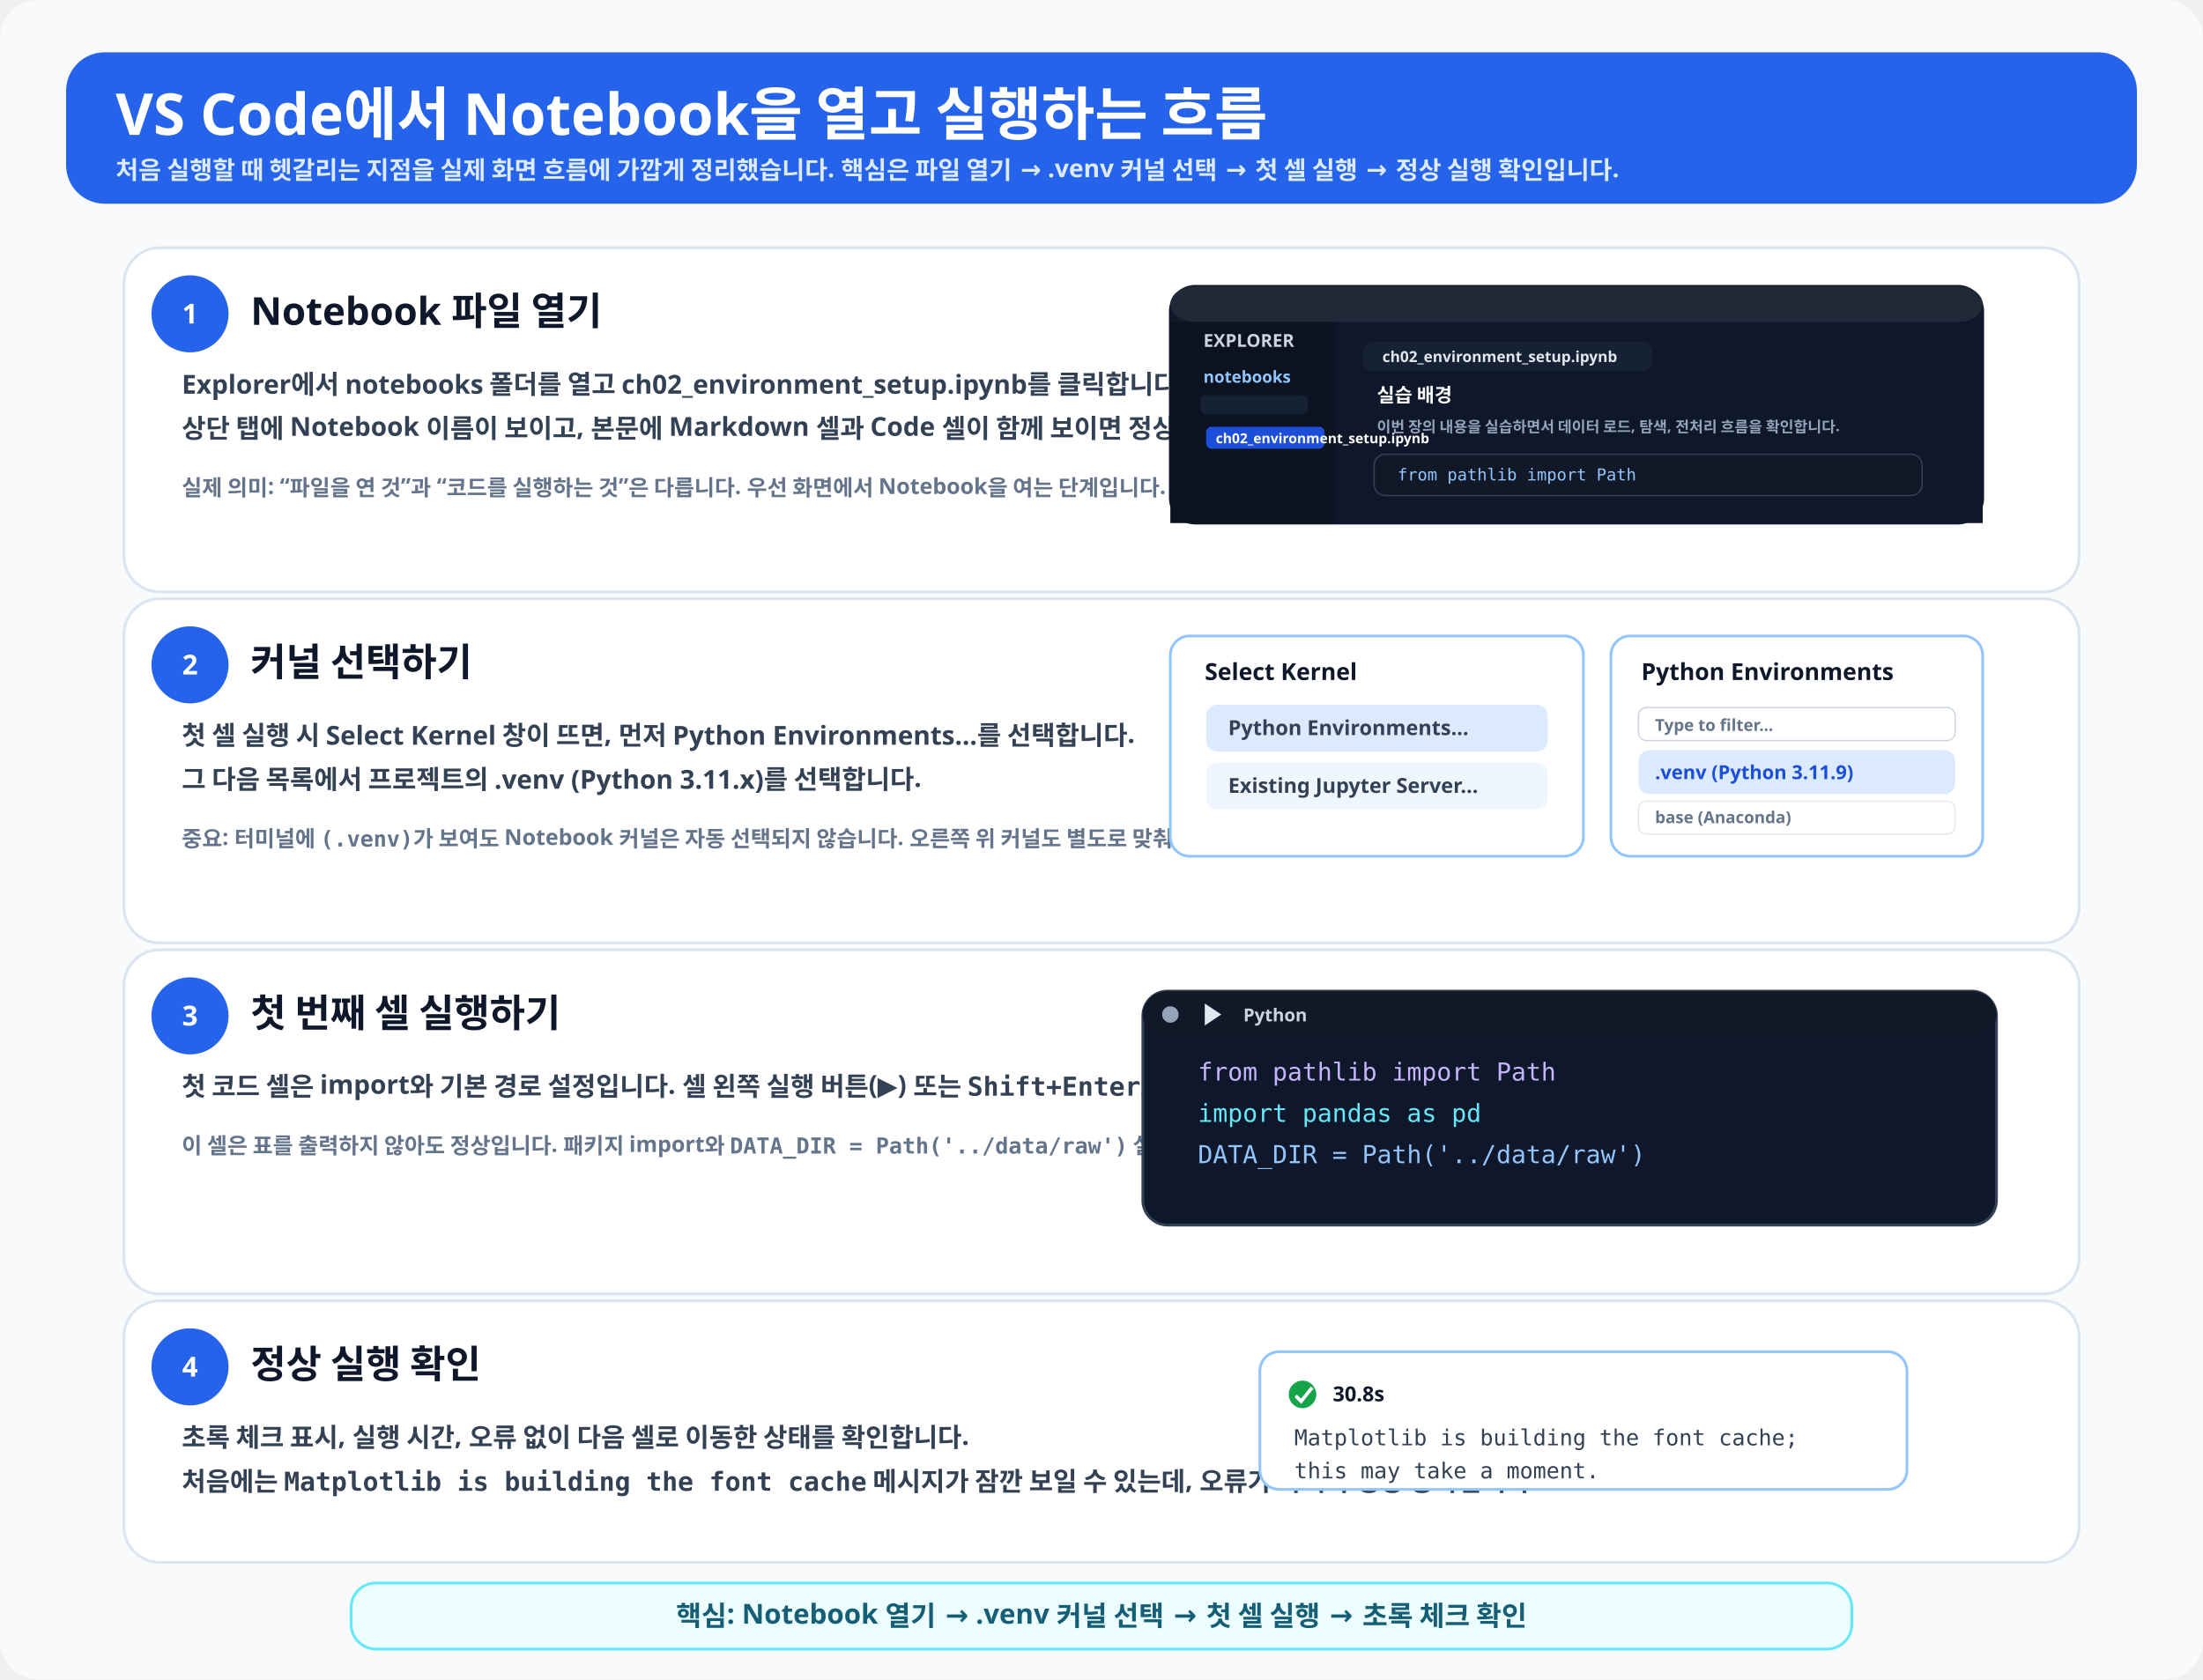
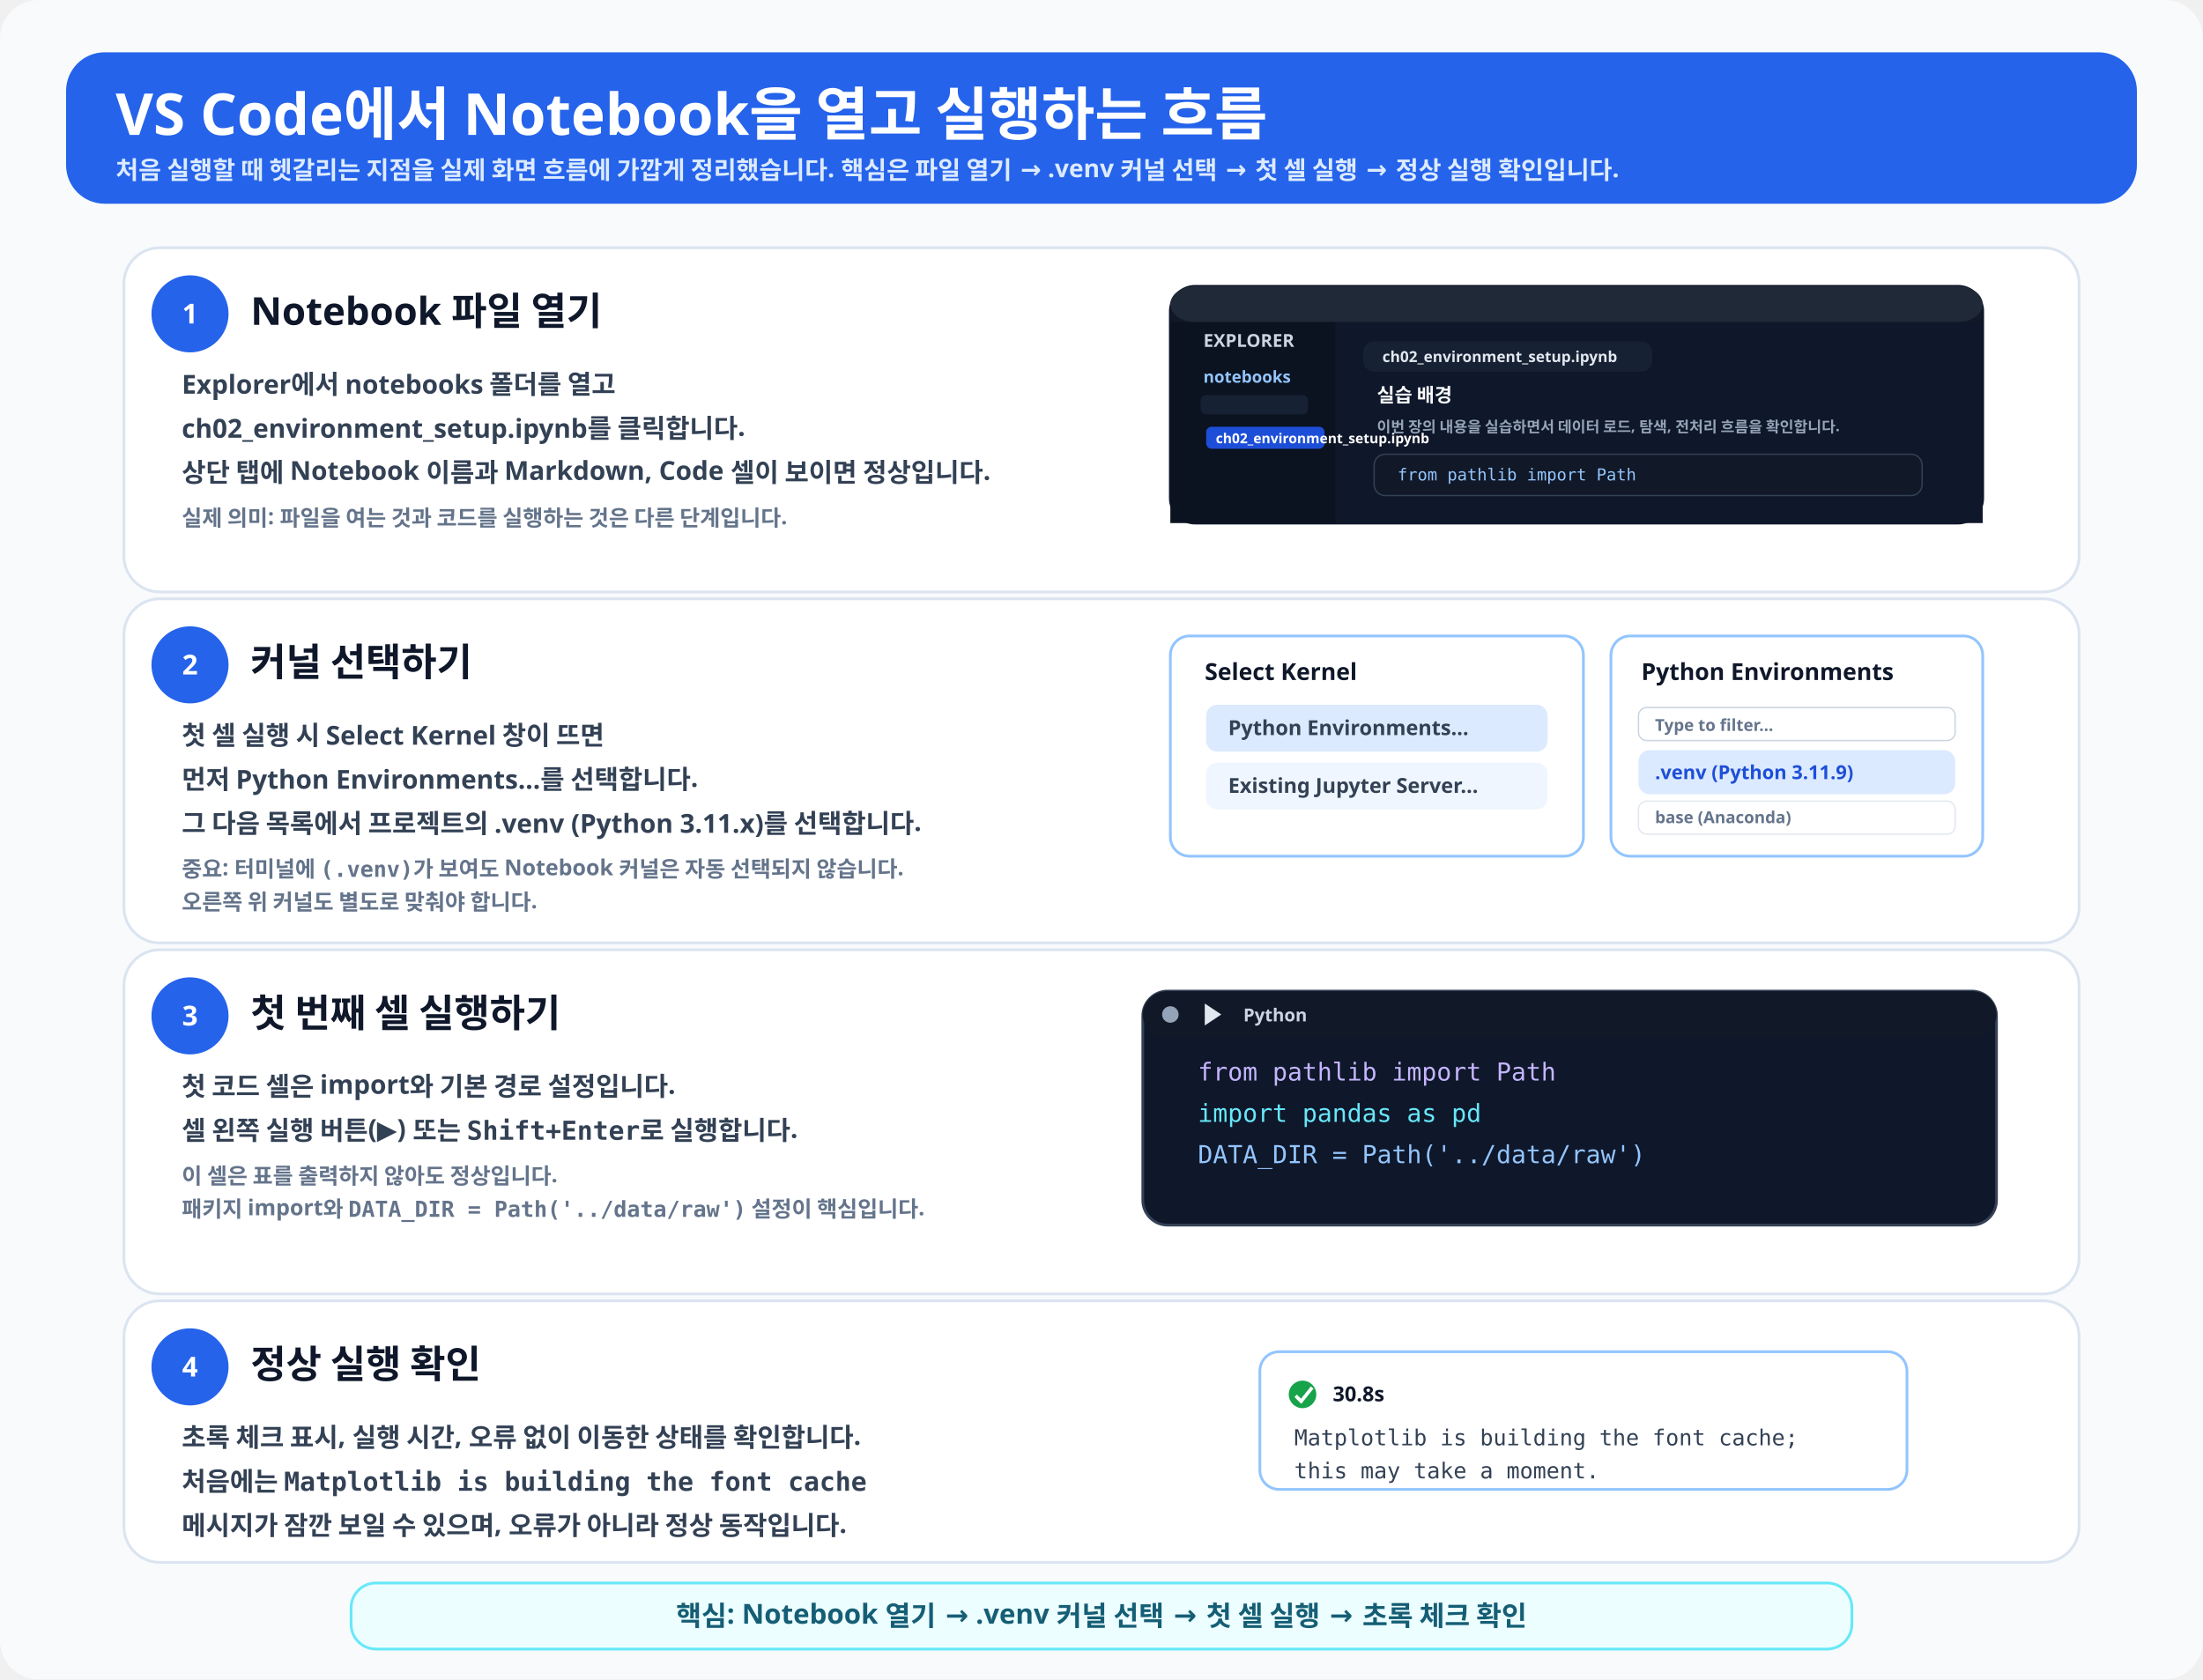
<svg xmlns="http://www.w3.org/2000/svg" width="1600" height="1220" viewBox="0 0 1600 1220" role="img" aria-labelledby="title desc">
  <defs>
    <style>
      text { font-family: 'Pretendard','Noto Sans KR','Malgun Gothic',sans-serif; }
      .bg { fill:#f8fafc; }
      .header { fill:#2563eb; }
      .title { font-size:42px; font-weight:900; fill:#ffffff; }
      .subtitle { font-size:18px; font-weight:600; fill:#dbeafe; }
      .card { fill:#ffffff; stroke:#dbe4f0; stroke-width:2; rx:26; }
      .stepNo { fill:#2563eb; }
      .stepNoText { font-size:20px; font-weight:900; fill:#ffffff; }
      .stepTitle { font-size:28px; font-weight:900; fill:#0f172a; }
      .body { font-size:19px; font-weight:600; fill:#334155; }
      .sub { font-size:16px; font-weight:600; fill:#64748b; }
      .label { font-size:16px; font-weight:800; fill:#0f172a; }
      .mono { font-family:'Consolas','D2Coding',monospace; }
      .arrow { stroke:#60a5fa; stroke-width:6; fill:none; marker-end:url(#arrowhead); }
      .vscode { fill:#111827; stroke:#0f172a; stroke-width:2; rx:18; }
      .vscodeTop { fill:#1f2937; }
      .vscodeSide { fill:#0b1220; }
      .vscodeMain { fill:#0f172a; }
      .panelLight { fill:#ffffff; stroke:#93c5fd; stroke-width:2; rx:14; }
      .soft { fill:#eff6ff; }
      .soft2 { fill:#dbeafe; }
      .ok { fill:#16a34a; }
      .note { fill:#ecfeff; stroke:#67e8f9; stroke-width:2; rx:18; }
      .noteText { font-size:20px; font-weight:800; fill:#155e75; }
      .muted { fill:#94a3b8; }
    </style>
    <marker id="arrowhead" viewBox="0 0 10 10" refX="9" refY="5" markerWidth="8" markerHeight="8" orient="auto-start-reverse">
      <path d="M 0 0 L 10 5 L 0 10 z" fill="#60a5fa" />
    </marker>
  </defs>
  <rect class="bg" width="1600" height="1220" rx="28" />
  <rect class="header" x="48" y="38" width="1504" height="110" rx="28" />
  <text x="84" y="98" class="title">VS Code에서 Notebook을 열고 실행하는 흐름</text>
  <text x="84" y="130" class="subtitle">처음 실행할 때 헷갈리는 지점을 실제 화면 흐름에 가깝게 정리했습니다. 핵심은 파일 열기 → .venv 커널 선택 → 첫 셀 실행 → 정상 실행 확인입니다.</text>
  <path d="M 800 200 L 800 250" class="arrow" />
  <path d="M 800 455 L 800 505" class="arrow" />
  <path d="M 800 710 L 800 760" class="arrow" />
  <rect class="card" x="90" y="180" width="1420" height="250" />
  <circle class="stepNo" cx="138" cy="228" r="28" />
  <text x="138" y="235" text-anchor="middle" class="stepNoText">1</text>
  <text x="182" y="236" class="stepTitle">Notebook 파일 열기</text>
-   <text x="132" y="286" class="body">Explorer에서 <tspan font-weight="900">notebooks</tspan> 폴더를 열고 <tspan font-weight="900">ch02_environment_setup.ipynb</tspan>를 클릭합니다.</text>
-   <text x="132" y="318" class="body">상단 탭에 Notebook 이름이 보이고, 본문에 Markdown 셀과 Code 셀이 함께 보이면 정상입니다.</text>
-   <text x="132" y="360" class="sub">실제 의미: “파일을 연 것”과 “코드를 실행하는 것”은 다릅니다. 우선 화면에서 Notebook을 여는 단계입니다.</text>
+   <text x="132" y="286" class="body">Explorer에서 <tspan font-weight="900">notebooks</tspan> 폴더를 열고</text>
+   <text x="132" y="318" class="body">
+     <tspan font-weight="900">ch02_environment_setup.ipynb</tspan>를 클릭합니다.</text>
+   <text x="132" y="350" class="body">상단 탭에 Notebook 이름과 Markdown, Code 셀이 보이면 정상입니다.</text>
+   <text x="132" y="382" class="sub">실제 의미: 파일을 여는 것과 코드를 실행하는 것은 다른 단계입니다.</text>
  <rect class="vscode" x="850" y="208" width="590" height="172" />
  <rect class="vscodeTop" x="850" y="208" width="590" height="26" rx="18" />
  <rect class="vscodeSide" x="850" y="234" width="120" height="146" />
  <rect class="vscodeMain" x="970" y="234" width="470" height="146" />
  <text x="874" y="252" font-size="13" font-weight="700" fill="#cbd5e1">EXPLORER</text>
  <text x="874" y="278" font-size="12" font-weight="700" fill="#93c5fd">notebooks</text>
  <rect x="872" y="287" width="78" height="14" rx="4" fill="#162133" />
  <rect x="876" y="310" width="86" height="16" rx="4" fill="#1d4ed8" />
  <text x="883" y="322" font-size="10" font-weight="700" fill="#ffffff">ch02_environment_setup.ipynb</text>
  <rect x="990" y="248" width="210" height="22" rx="8" fill="#162133" />
  <text x="1004" y="263" font-size="11" font-weight="700" fill="#e2e8f0">ch02_environment_setup.ipynb</text>
  <text x="1000" y="292" font-size="14" font-weight="800" fill="#f8fafc">실습 배경</text>
  <text x="1000" y="314" font-size="11" font-weight="600" fill="#94a3b8">이번 장의 내용을 실습하면서 데이터 로드, 탐색, 전처리 흐름을 확인합니다.</text>
  <rect x="998" y="330" width="398" height="30" rx="8" fill="#111827" stroke="#334155" />
  <text x="1015" y="349" font-size="12" class="mono" fill="#93c5fd">from pathlib import Path</text>
  <rect class="card" x="90" y="435" width="1420" height="250" />
  <circle class="stepNo" cx="138" cy="483" r="28" />
  <text x="138" y="490" text-anchor="middle" class="stepNoText">2</text>
  <text x="182" y="491" class="stepTitle">커널 선택하기</text>
-   <text x="132" y="541" class="body">첫 셀 실행 시 <tspan font-weight="900">Select Kernel</tspan> 창이 뜨면, 먼저 <tspan font-weight="900">Python Environments...</tspan>를 선택합니다.</text>
-   <text x="132" y="573" class="body">그 다음 목록에서 프로젝트의 <tspan font-weight="900">.venv (Python 3.11.x)</tspan>를 선택합니다.</text>
-   <text x="132" y="615" class="sub">중요: 터미널에 <tspan class="mono">(.venv)</tspan>가 보여도 Notebook 커널은 자동 선택되지 않습니다. 오른쪽 위 커널도 별도로 맞춰야 합니다.</text>
+   <text x="132" y="541" class="body">첫 셀 실행 시 <tspan font-weight="900">Select Kernel</tspan> 창이 뜨면</text>
+   <text x="132" y="573" class="body">먼저 <tspan font-weight="900">Python Environments...</tspan>를 선택합니다.</text>
+   <text x="132" y="605" class="body">그 다음 목록에서 프로젝트의 <tspan font-weight="900">.venv (Python 3.11.x)</tspan>를 선택합니다.</text>
+   <text x="132" y="637" class="sub">중요: 터미널에 <tspan class="mono">(.venv)</tspan>가 보여도 Notebook 커널은 자동 선택되지 않습니다.</text>
+   <text x="132" y="661" class="sub">오른쪽 위 커널도 별도로 맞춰야 합니다.</text>
  <rect class="panelLight" x="850" y="462" width="300" height="160" />
  <text x="875" y="494" font-size="17" font-weight="800" fill="#0f172a">Select Kernel</text>
  <rect x="876" y="512" width="248" height="34" rx="8" fill="#dbeafe" />
  <text x="892" y="534" font-size="15" font-weight="700" fill="#334155">Python Environments...</text>
  <rect x="876" y="554" width="248" height="34" rx="8" fill="#eff6ff" />
  <text x="892" y="576" font-size="15" font-weight="700" fill="#334155">Existing Jupyter Server...</text>
  <rect class="panelLight" x="1170" y="462" width="270" height="160" />
  <text x="1192" y="494" font-size="17" font-weight="800" fill="#0f172a">Python Environments</text>
  <rect x="1190" y="514" width="230" height="24" rx="6" fill="#ffffff" stroke="#cbd5e1" />
  <text x="1202" y="531" font-size="12" font-weight="700" fill="#64748b">Type to filter...</text>
  <rect x="1190" y="545" width="230" height="32" rx="8" fill="#dbeafe" />
  <text x="1202" y="566" font-size="14" font-weight="800" fill="#1d4ed8">.venv (Python 3.11.9)</text>
  <rect x="1190" y="582" width="230" height="24" rx="6" fill="#ffffff" stroke="#e2e8f0" />
  <text x="1202" y="598" font-size="12" font-weight="700" fill="#64748b">base (Anaconda)</text>
  <rect class="card" x="90" y="690" width="1420" height="250" />
  <circle class="stepNo" cx="138" cy="738" r="28" />
  <text x="138" y="745" text-anchor="middle" class="stepNoText">3</text>
  <text x="182" y="746" class="stepTitle">첫 번째 셀 실행하기</text>
-   <text x="132" y="796" class="body">첫 코드 셀은 import와 기본 경로 설정입니다. 셀 왼쪽 실행 버튼(▶) 또는 <tspan class="mono">Shift+Enter</tspan>로 실행합니다.</text>
-   <text x="132" y="838" class="sub">이 셀은 표를 출력하지 않아도 정상입니다. 패키지 import와 <tspan class="mono">DATA_DIR = Path('../data/raw')</tspan> 설정이 핵심입니다.</text>
+   <text x="132" y="796" class="body">첫 코드 셀은 import와 기본 경로 설정입니다.</text>
+   <text x="132" y="828" class="body">셀 왼쪽 실행 버튼(▶) 또는 <tspan class="mono">Shift+Enter</tspan>로 실행합니다.</text>
+   <text x="132" y="860" class="sub">이 셀은 표를 출력하지 않아도 정상입니다.</text>
+   <text x="132" y="884" class="sub">패키지 import와 <tspan class="mono">DATA_DIR = Path('../data/raw')</tspan> 설정이 핵심입니다.</text>
  <rect x="830" y="720" width="620" height="170" rx="18" fill="#0f172a" stroke="#334155" stroke-width="2" />
  <rect x="830" y="720" width="620" height="34" rx="18" fill="#111827" />
  <circle cx="850" cy="737" r="6" fill="#94a3b8" />
  <polygon points="875,729 887,737 875,745" fill="#e2e8f0" />
  <text x="903" y="742" font-size="13" font-weight="700" fill="#cbd5e1">Python</text>
  <text x="870" y="785" font-size="18" class="mono" fill="#c4b5fd">from pathlib import Path</text>
  <text x="870" y="815" font-size="18" class="mono" fill="#67e8f9">import pandas as pd</text>
  <text x="870" y="845" font-size="18" class="mono" fill="#93c5fd">DATA_DIR = Path('../data/raw')</text>
  <rect class="card" x="90" y="945" width="1420" height="190" />
  <circle class="stepNo" cx="138" cy="993" r="28" />
  <text x="138" y="1000" text-anchor="middle" class="stepNoText">4</text>
  <text x="182" y="1001" class="stepTitle">정상 실행 확인</text>
-   <text x="132" y="1051" class="body">초록 체크 표시, 실행 시간, 오류 없이 다음 셀로 이동한 상태를 확인합니다.</text>
-   <text x="132" y="1083" class="body">처음에는 <tspan class="mono">Matplotlib is building the font cache</tspan> 메시지가 잠깐 보일 수 있는데, 오류가 아니라 정상 동작입니다.</text>
+   <text x="132" y="1051" class="body">초록 체크 표시, 실행 시간, 오류 없이 이동한 상태를 확인합니다.</text>
+   <text x="132" y="1083" class="body">처음에는 <tspan class="mono">Matplotlib is building the font cache</tspan>
+   </text>
+   <text x="132" y="1115" class="body">메시지가 잠깐 보일 수 있으며, 오류가 아니라 정상 동작입니다.</text>
  <rect class="panelLight" x="915" y="982" width="470" height="100" />
  <circle class="ok" cx="946" cy="1013" r="10" />
  <path d="M 941 1014 L 945 1018 L 953 1008" fill="none" stroke="#ffffff" stroke-width="2.5" />
  <text x="968" y="1018" font-size="15" font-weight="800" fill="#0f172a">30.8s</text>
  <text x="940" y="1050" font-size="16" class="mono" fill="#334155">Matplotlib is building the font cache;</text>
  <text x="940" y="1074" font-size="16" class="mono" fill="#334155">this may take a moment.</text>
  <rect class="note" x="255" y="1150" width="1090" height="48" />
  <text x="800" y="1181" text-anchor="middle" class="noteText">핵심: Notebook 열기 → .venv 커널 선택 → 첫 셀 실행 → 초록 체크 확인</text>
</svg>
